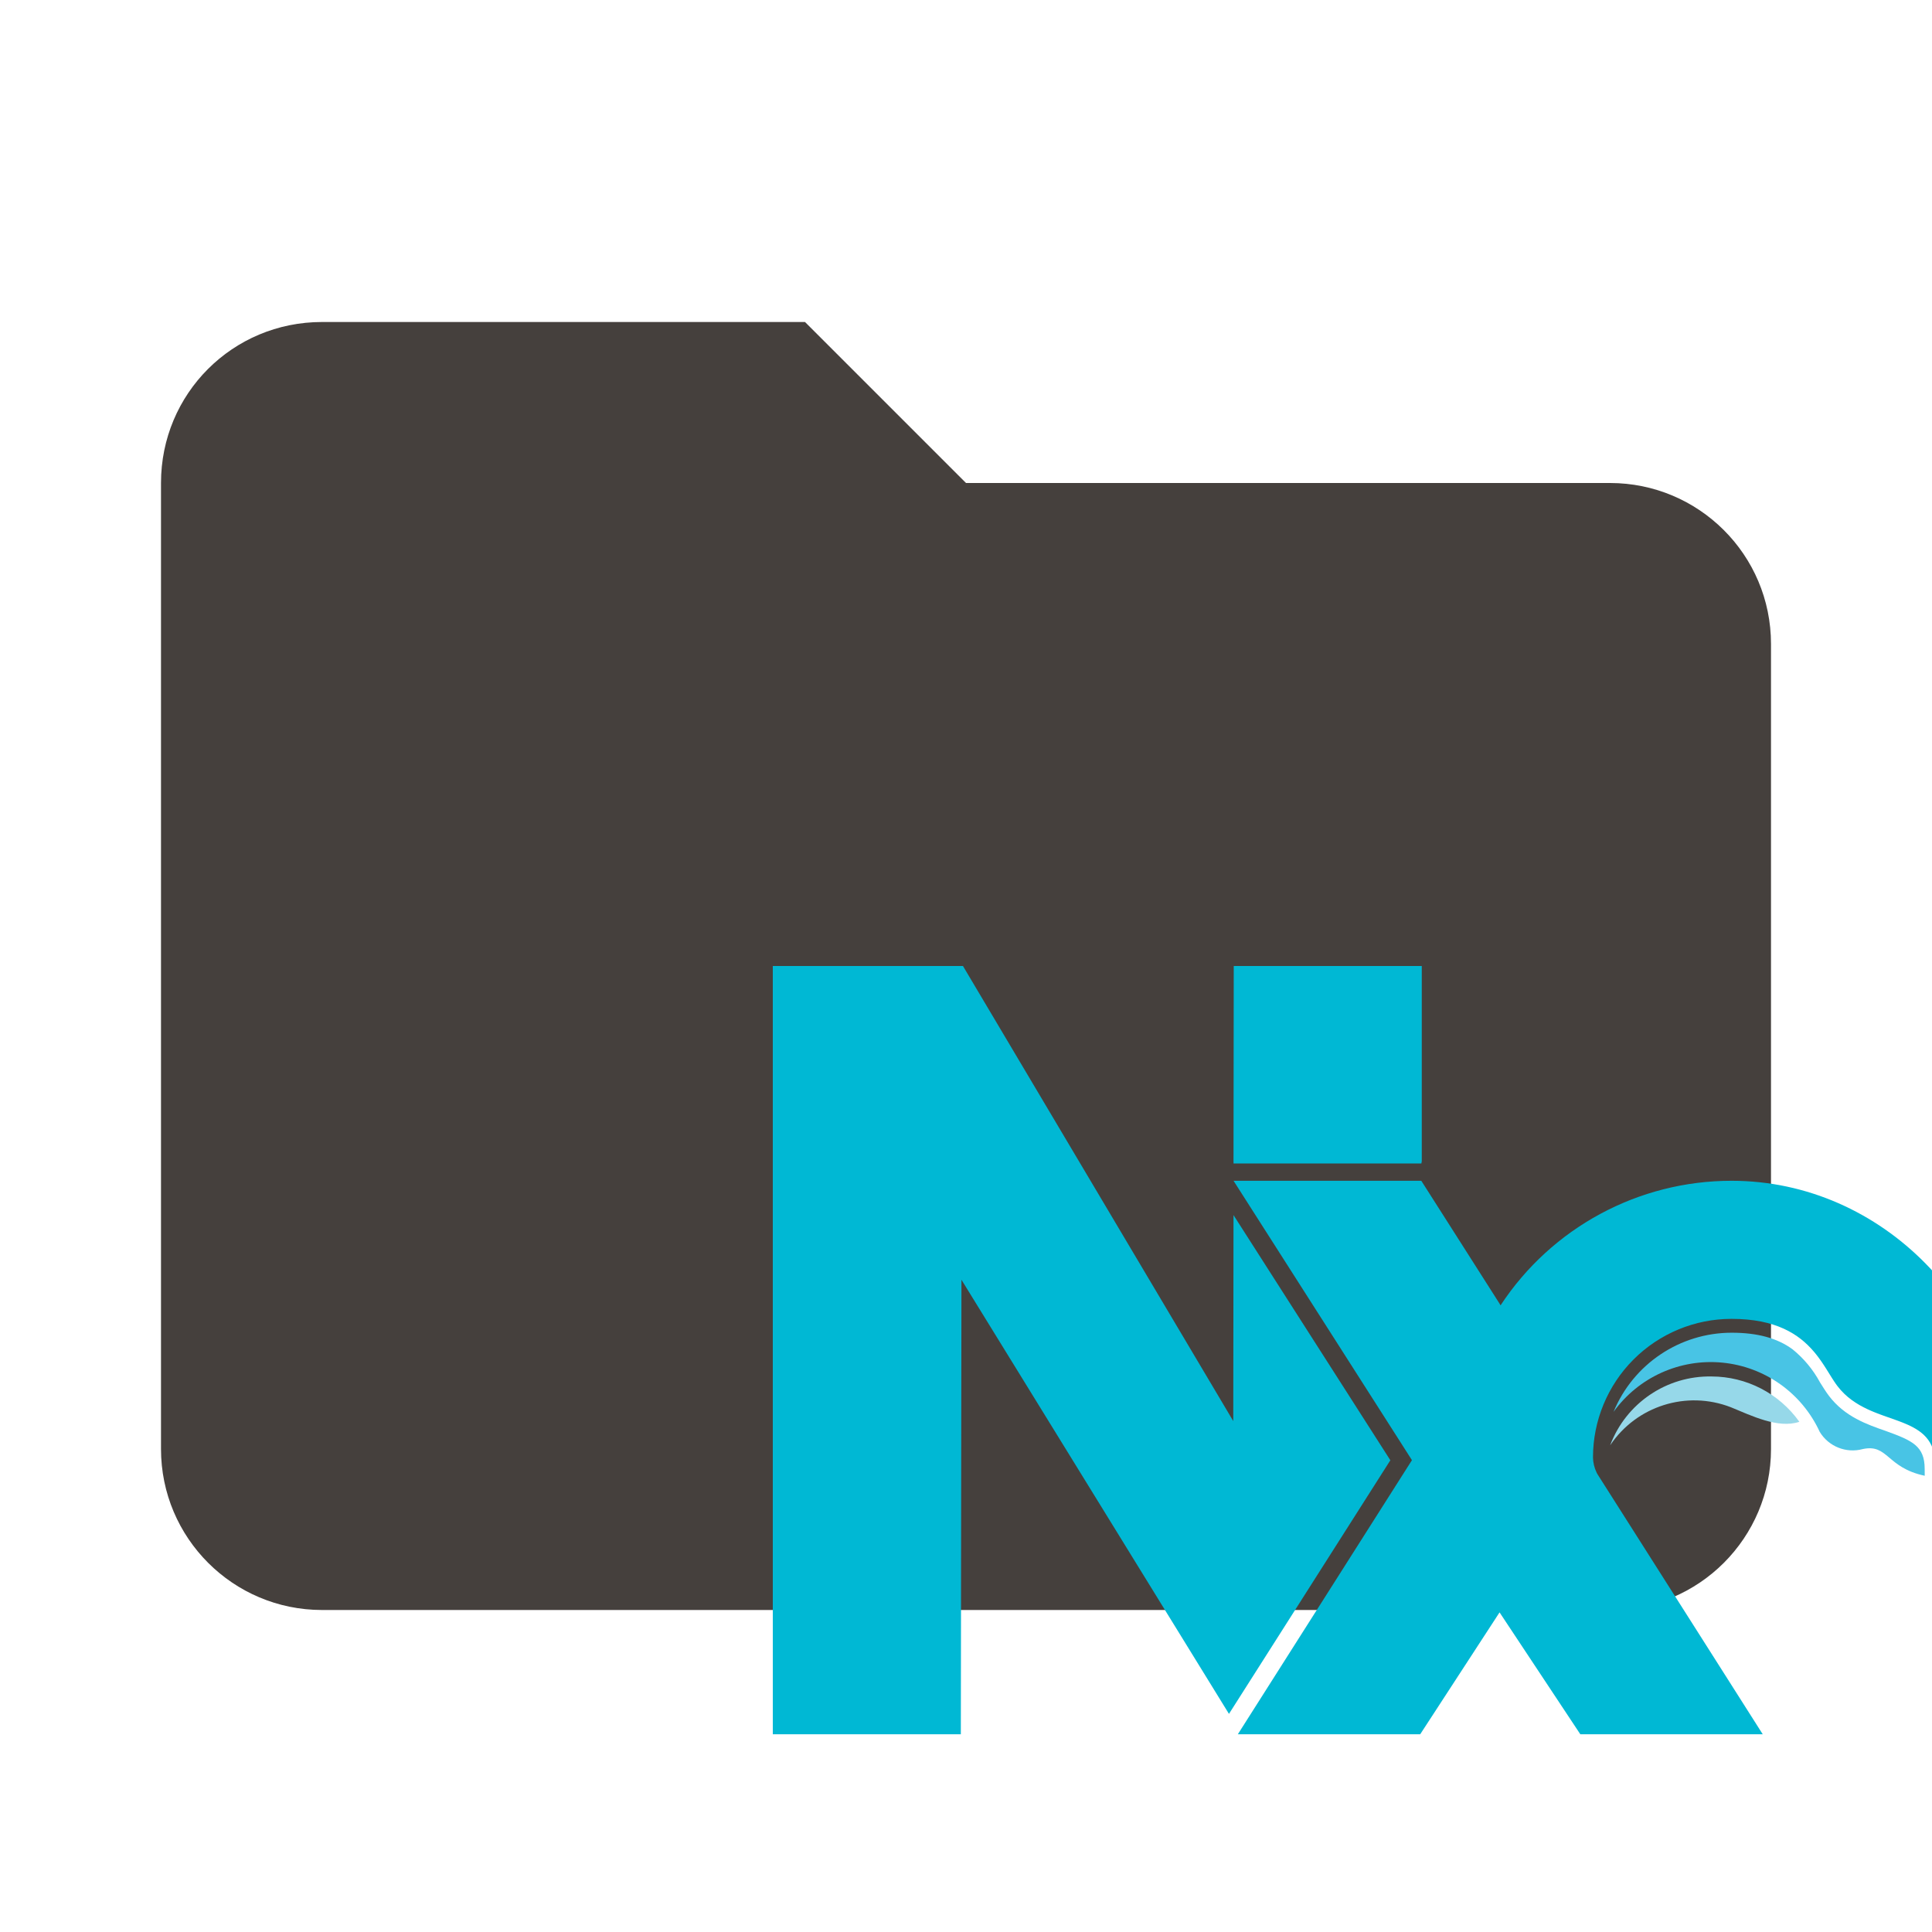
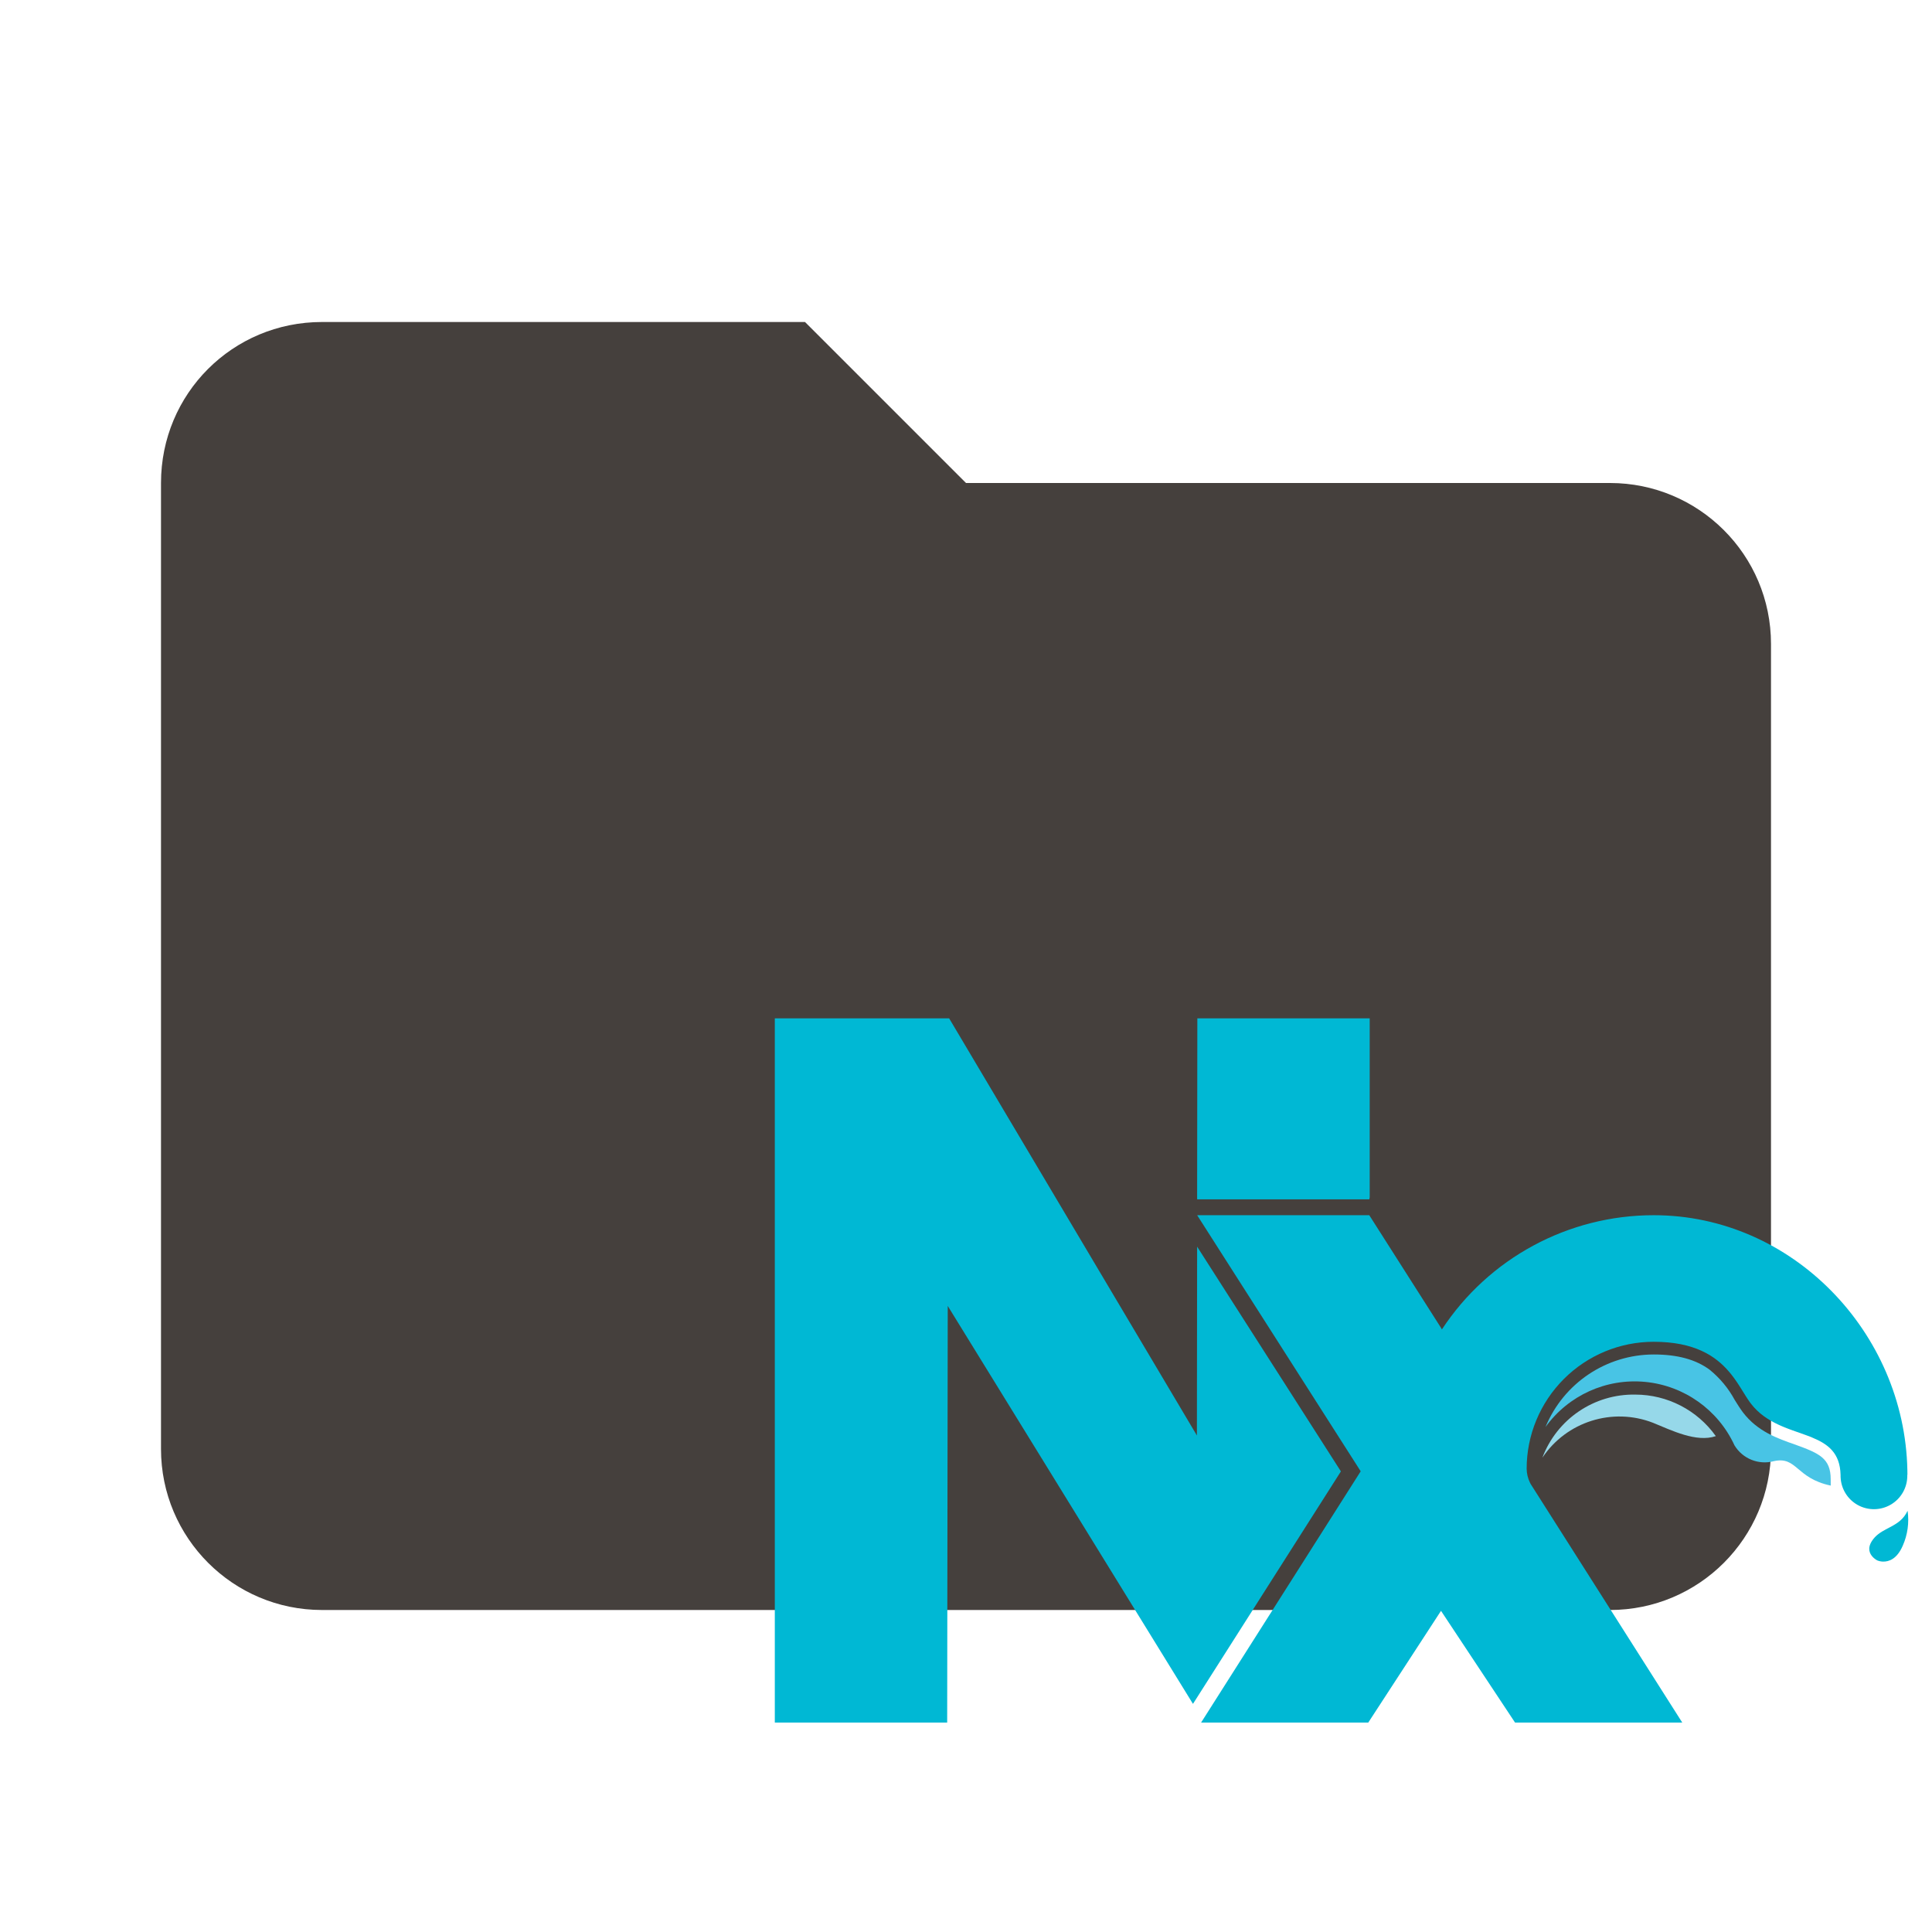
<svg xmlns="http://www.w3.org/2000/svg" viewBox="0 0 24 24">
  <path d="M10 4H4c-1.11 0-2 .89-2 2v12a2 2 0 0 0 2 2h16a2 2 0 0 0 2-2V8c0-1.11-.9-2-2-2h-8l-2-2z" fill="#45403d" />
-   <g transform="scale(0.06),translate(160,200)" viewBox="0 0 256 160">
+   <g transform="scale(0.055),translate(175,230)" viewBox="0 0 256 160">
    <path d="M39.371,0 L95.335,94.22 L95.384,51.571 L127.857,102.331 L94.445,154.841 L39.058,64.956 L38.93,159.058 L0,159.058 L0,0 L39.371,0 Z M134.265,44.468 L150.468,69.906 L150.673,70.259 C161.261,54.149 179.249,44.455 198.527,44.468 C229.774,44.468 255.182,70.915 255.801,102.051 L255.812,103.103 L255.782,103.103 L255.781,103.499 C255.725,106.084 254.344,108.469 252.113,109.801 C249.802,111.182 246.93,111.225 244.579,109.914 C242.309,108.648 240.858,106.306 240.724,103.723 L240.715,103.446 L240.711,103.088 C240.586,98.164 237.878,96.166 234.321,94.693 L233.795,94.48 L233.795,94.48 L233.258,94.274 L233.258,94.274 L232.711,94.072 L232.711,94.072 L229.873,93.065 L229.873,93.065 L229.293,92.852 L229.293,92.852 L228.712,92.632 L228.712,92.632 L228.132,92.403 C228.035,92.364 227.938,92.324 227.841,92.284 L227.263,92.038 L227.263,92.038 L226.687,91.779 C224.392,90.711 222.198,89.282 220.452,87.009 L220.248,86.735 L220.248,86.735 L220.044,86.45 L220.044,86.45 L219.74,86.003 L219.74,86.003 L219.332,85.373 L219.332,85.373 L218.042,83.309 L218.042,83.309 L217.572,82.581 L217.572,82.581 L217.201,82.028 L217.201,82.028 L216.944,81.657 L216.944,81.657 L216.541,81.099 L216.541,81.099 L216.26,80.727 L216.26,80.727 L215.969,80.355 C215.919,80.294 215.869,80.232 215.819,80.17 L215.51,79.802 C212.469,76.249 207.711,73.057 198.507,73.057 C190.895,73.054 183.595,76.077 178.213,81.459 C172.831,86.841 169.808,94.142 169.811,101.753 C169.832,102.839 170.088,103.905 170.562,104.879 L170.711,105.168 L204.955,159.058 L167.188,159.058 L150.468,133.825 L134.04,159.058 L96.284,159.058 L132.328,102.311 L95.394,44.468 L134.265,44.468 Z M255.851,111.224 C256.235,113.907 255.855,116.643 254.755,119.12 C253.433,122.178 251.569,122.731 250.327,122.702 L250.121,122.692 L250.121,122.692 L249.928,122.673 L249.928,122.673 L249.749,122.646 L249.749,122.646 L249.512,122.598 L249.512,122.598 L249.316,122.545 L249.316,122.545 L249.063,122.458 L249.063,122.458 L248.971,122.416 L248.971,122.416 L248.86,122.353 L248.86,122.353 L248.693,122.249 L248.693,122.249 L248.558,122.156 L248.558,122.156 L248.41,122.045 L248.41,122.045 L248.253,121.916 C248.227,121.893 248.2,121.87 248.173,121.845 L248.012,121.689 C247.314,120.973 246.689,119.749 247.799,118.044 C248.62,116.776 249.756,116.065 250.946,115.426 L252.147,114.791 C253.586,114.015 254.974,113.108 255.851,111.224 Z M134.363,0 L134.363,40.437 L134.275,40.887 L95.394,40.887 L95.384,40.437 L95.433,0 L134.363,0 Z" fill="#00B8D4" />
    <path d="M194.368,84.984 C185.054,84.807 176.639,90.518 173.362,99.239 C178.817,91.082 189.202,87.804 198.35,91.353 C202.577,93.075 208.134,95.854 212.537,94.366 C208.35,88.49 201.584,84.996 194.368,84.984 L194.368,84.984 Z" fill="#96D8E9" />
    <path d="M238.484,104.121 C238.484,99.356 235.892,98.251 230.51,96.294 C226.518,94.905 221.988,93.339 218.691,89.034 C218.046,88.183 217.449,87.224 216.813,86.207 C215.388,83.571 213.456,81.244 211.128,79.358 C207.988,77.049 203.869,75.924 198.527,75.924 C187.807,75.931 178.151,82.401 174.067,92.312 C179.23,85.148 187.81,81.266 196.599,82.118 C205.389,82.97 213.063,88.428 216.754,96.45 C218.598,99.493 222.234,100.946 225.667,100.012 C230.921,98.887 230.559,103.857 238.494,105.54 L238.484,104.121 Z" fill="#48C4E5" />
  </g>
</svg>
